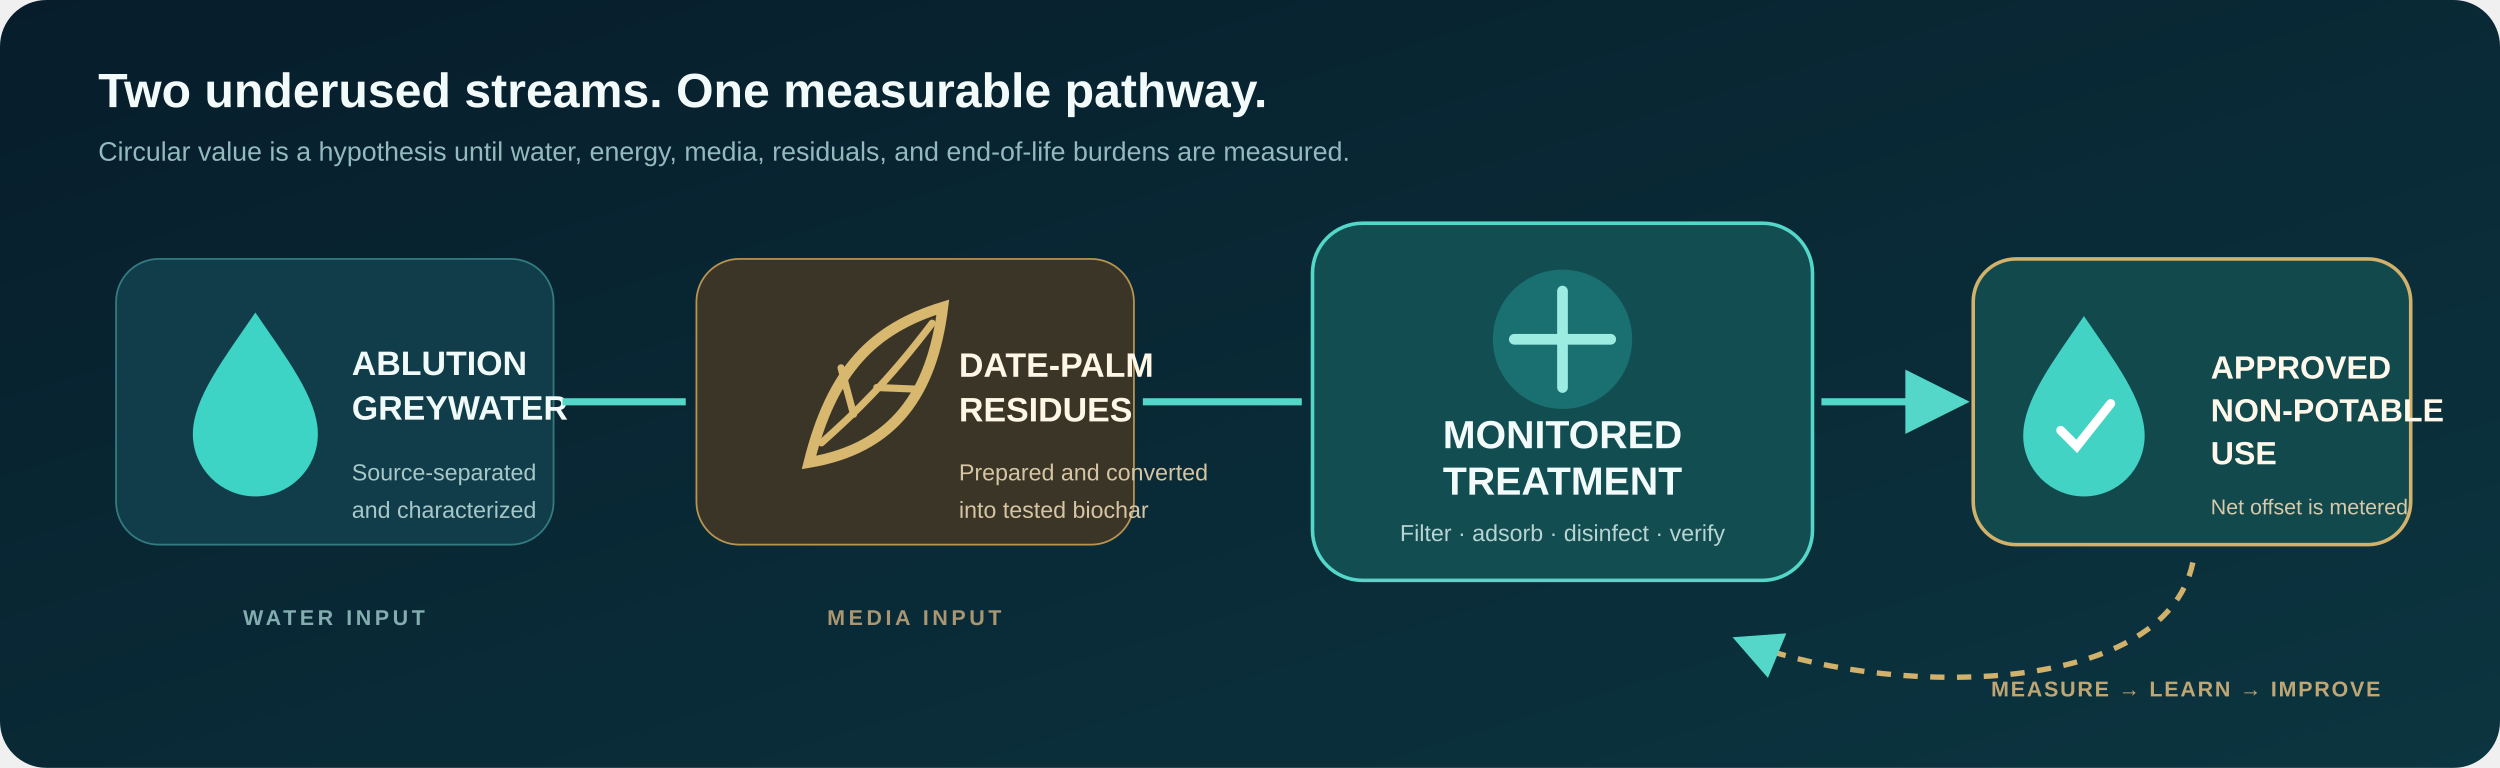
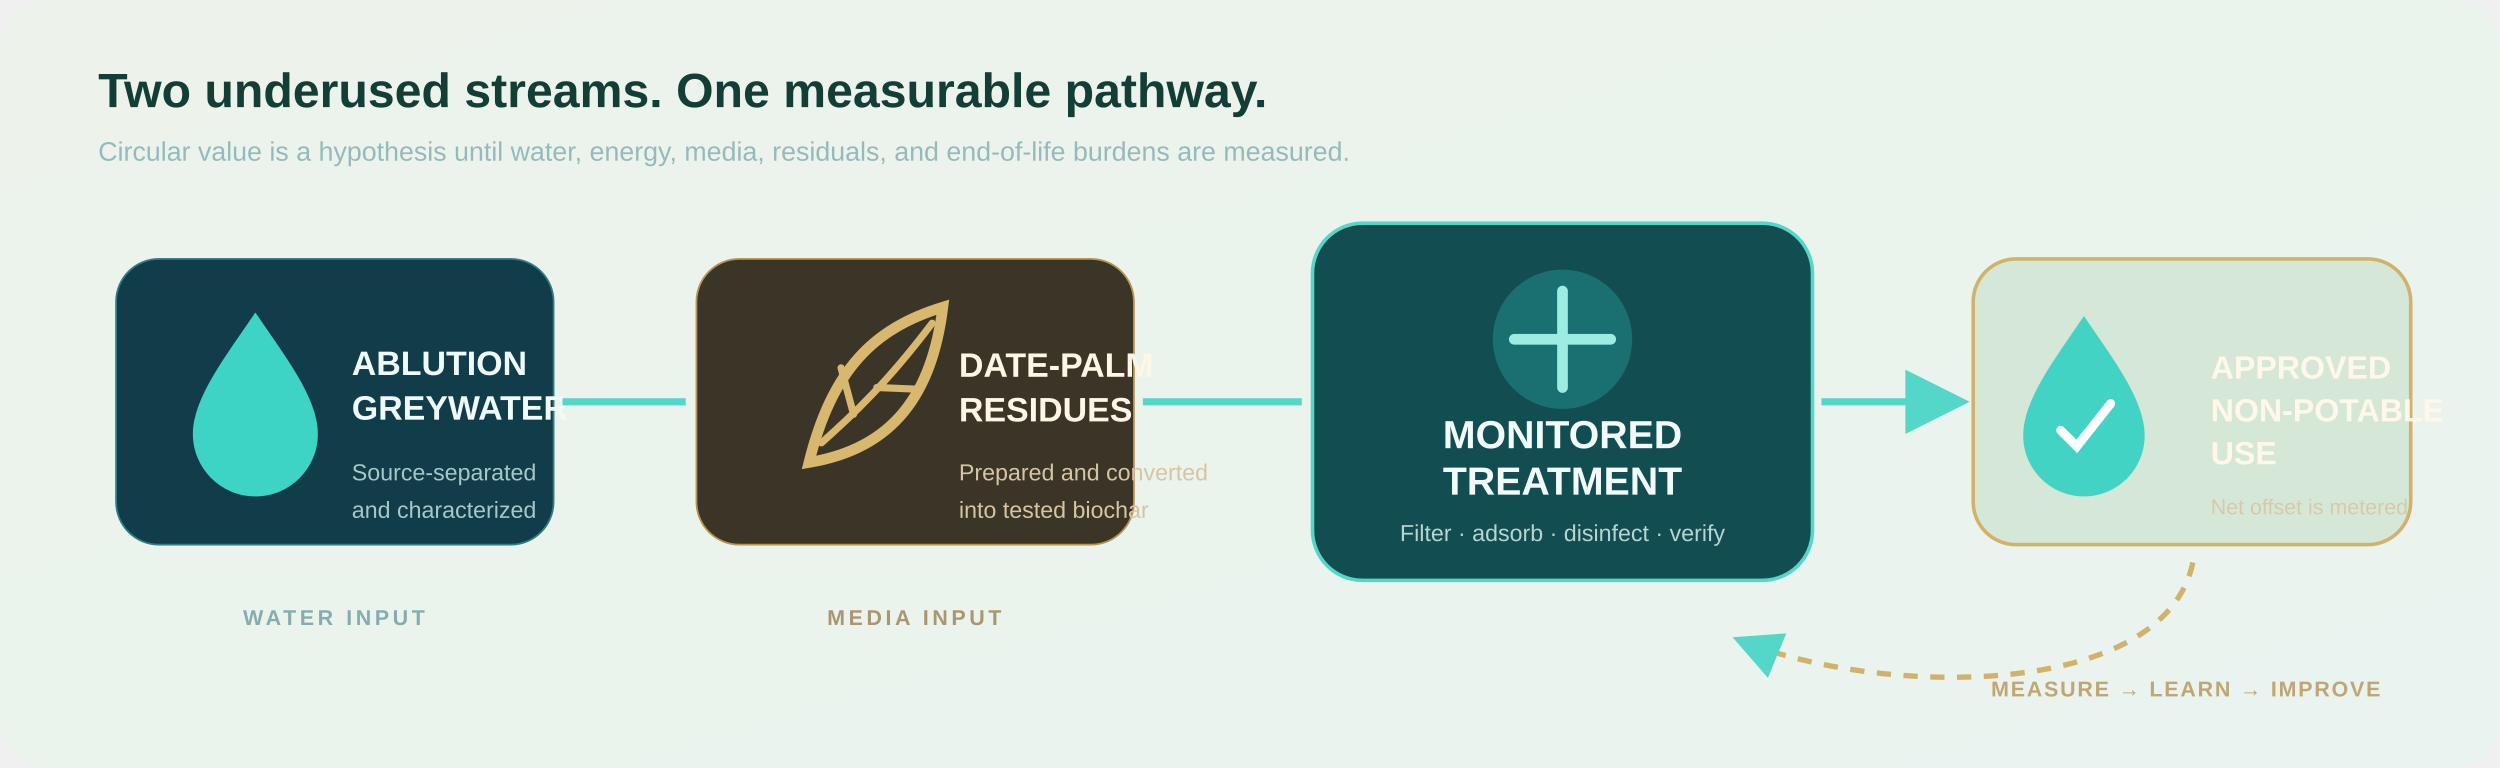
<svg xmlns="http://www.w3.org/2000/svg" viewBox="0 0 1400 430" role="img" aria-labelledby="title desc">
  <defs>
    <linearGradient id="bg" x1="0" y1="0" x2="1" y2="1">
-       <stop stop-color="#071d2b" />
-       <stop offset="1" stop-color="#0b3540" />
+       <stop stop-color="#edf3eb" />
+       <stop offset="1" stop-color="#e9f3ef" />
    </linearGradient>
    <marker id="ar" markerWidth="9" markerHeight="9" refX="8" refY="4.5" orient="auto">
      <path d="M0 0 9 4.5 0 9Z" fill="#54d7c8" />
    </marker>
  </defs>
  <rect width="1400" height="430" rx="26" fill="url(#bg)" />
  <g font-family="Arial, Helvetica, sans-serif">
-     <text x="55" y="60" fill="#f3fbfa" font-size="27" font-weight="700">Two underused streams. One measurable pathway.</text>
+     <text x="55" y="60" fill="#123e35" font-size="27" font-weight="700">Two underused streams. One measurable pathway.</text>
    <text x="55" y="90" fill="#93babc" font-size="15">Circular value is a hypothesis until water, energy, media, residuals, and end-of-life burdens are measured.</text>
    <g transform="translate(65 145)">
      <rect width="245" height="160" rx="24" fill="#103d49" stroke="#317b81" />
      <path d="M78 30c-17 25-35 48-35 68a35 35 0 0 0 70 0c0-20-18-43-35-68Z" fill="#3dd3c5" />
      <text x="132" y="65" fill="#f0faf8" font-size="19" font-weight="700">ABLUTION</text>
      <text x="132" y="90" fill="#f0faf8" font-size="19" font-weight="700">GREYWATER</text>
      <text x="132" y="124" fill="#a7c7c8" font-size="13">Source-separated</text>
      <text x="132" y="145" fill="#a7c7c8" font-size="13">and characterized</text>
    </g>
    <g transform="translate(65 325)">
      <text x="122" y="25" text-anchor="middle" fill="#83adaf" font-size="12" font-weight="700" letter-spacing="2">WATER INPUT</text>
    </g>
    <g transform="translate(390 145)">
      <rect width="245" height="160" rx="24" fill="#3b3528" stroke="#b89351" />
      <path d="M63 114c13-52 36-75 75-87-6 48-27 79-75 87Z" fill="none" stroke="#d8b76f" stroke-width="6" />
      <path d="M70 103c19-17 37-34 62-67M88 87l-7-26M101 72l24 1" fill="none" stroke="#d8b76f" stroke-width="4" stroke-linecap="round" />
      <text x="147" y="66" fill="#fff6e5" font-size="19" font-weight="700">DATE-PALM</text>
      <text x="147" y="91" fill="#fff6e5" font-size="19" font-weight="700">RESIDUES</text>
      <text x="147" y="124" fill="#d6c5a2" font-size="13">Prepared and converted</text>
      <text x="147" y="145" fill="#d6c5a2" font-size="13">into tested biochar</text>
    </g>
    <g transform="translate(390 325)">
      <text x="122" y="25" text-anchor="middle" fill="#aa9670" font-size="12" font-weight="700" letter-spacing="2">MEDIA INPUT</text>
    </g>
    <g transform="translate(735 125)">
      <rect width="280" height="200" rx="28" fill="#124d51" stroke="#54d7c8" stroke-width="2" />
      <circle cx="140" cy="65" r="39" fill="#1a6f70" />
      <path d="M140 38v54M113 65h54" stroke="#9cece1" stroke-width="6" stroke-linecap="round" />
      <text x="140" y="126" text-anchor="middle" fill="#f2fbf9" font-size="22" font-weight="700">MONITORED</text>
      <text x="140" y="152" text-anchor="middle" fill="#f2fbf9" font-size="22" font-weight="700">TREATMENT</text>
      <text x="140" y="178" text-anchor="middle" fill="#b8d4d2" font-size="13">Filter · adsorb · disinfect · verify</text>
    </g>
    <g transform="translate(1105 145)">
-       <rect width="245" height="160" rx="24" fill="#12494d" stroke="#d2b16b" stroke-width="2" />
+       <rect width="245" height="160" rx="24" fill="#d5e7d7" stroke="#d2b16b" stroke-width="2" />
      <path d="M62 32c-17 25-34 47-34 67a34 34 0 0 0 68 0c0-20-17-42-34-67Z" fill="#42d3c4" />
      <path d="m49 96 9 9 19-24" fill="none" stroke="#fff" stroke-width="5" stroke-linecap="round" />
      <text x="133" y="67" fill="#fff7e9" font-size="18" font-weight="700">APPROVED</text>
      <text x="133" y="91" fill="#fff7e9" font-size="18" font-weight="700">NON-POTABLE</text>
      <text x="133" y="115" fill="#fff7e9" font-size="18" font-weight="700">USE</text>
      <text x="133" y="143" fill="#d7c9aa" font-size="12">Net offset is metered</text>
    </g>
    <path d="M315 225h69M640 225h89M1020 225h79" stroke="#54d7c8" stroke-width="4" marker-end="url(#ar)" />
    <path d="M1228 315c-16 77-175 76-255 43" fill="none" stroke="#d2b16b" stroke-width="3" stroke-dasharray="8 7" marker-end="url(#ar)" />
    <text x="1115" y="390" fill="#bfa672" font-size="12" font-weight="700" letter-spacing="1">MEASURE → LEARN → IMPROVE</text>
  </g>
</svg>
